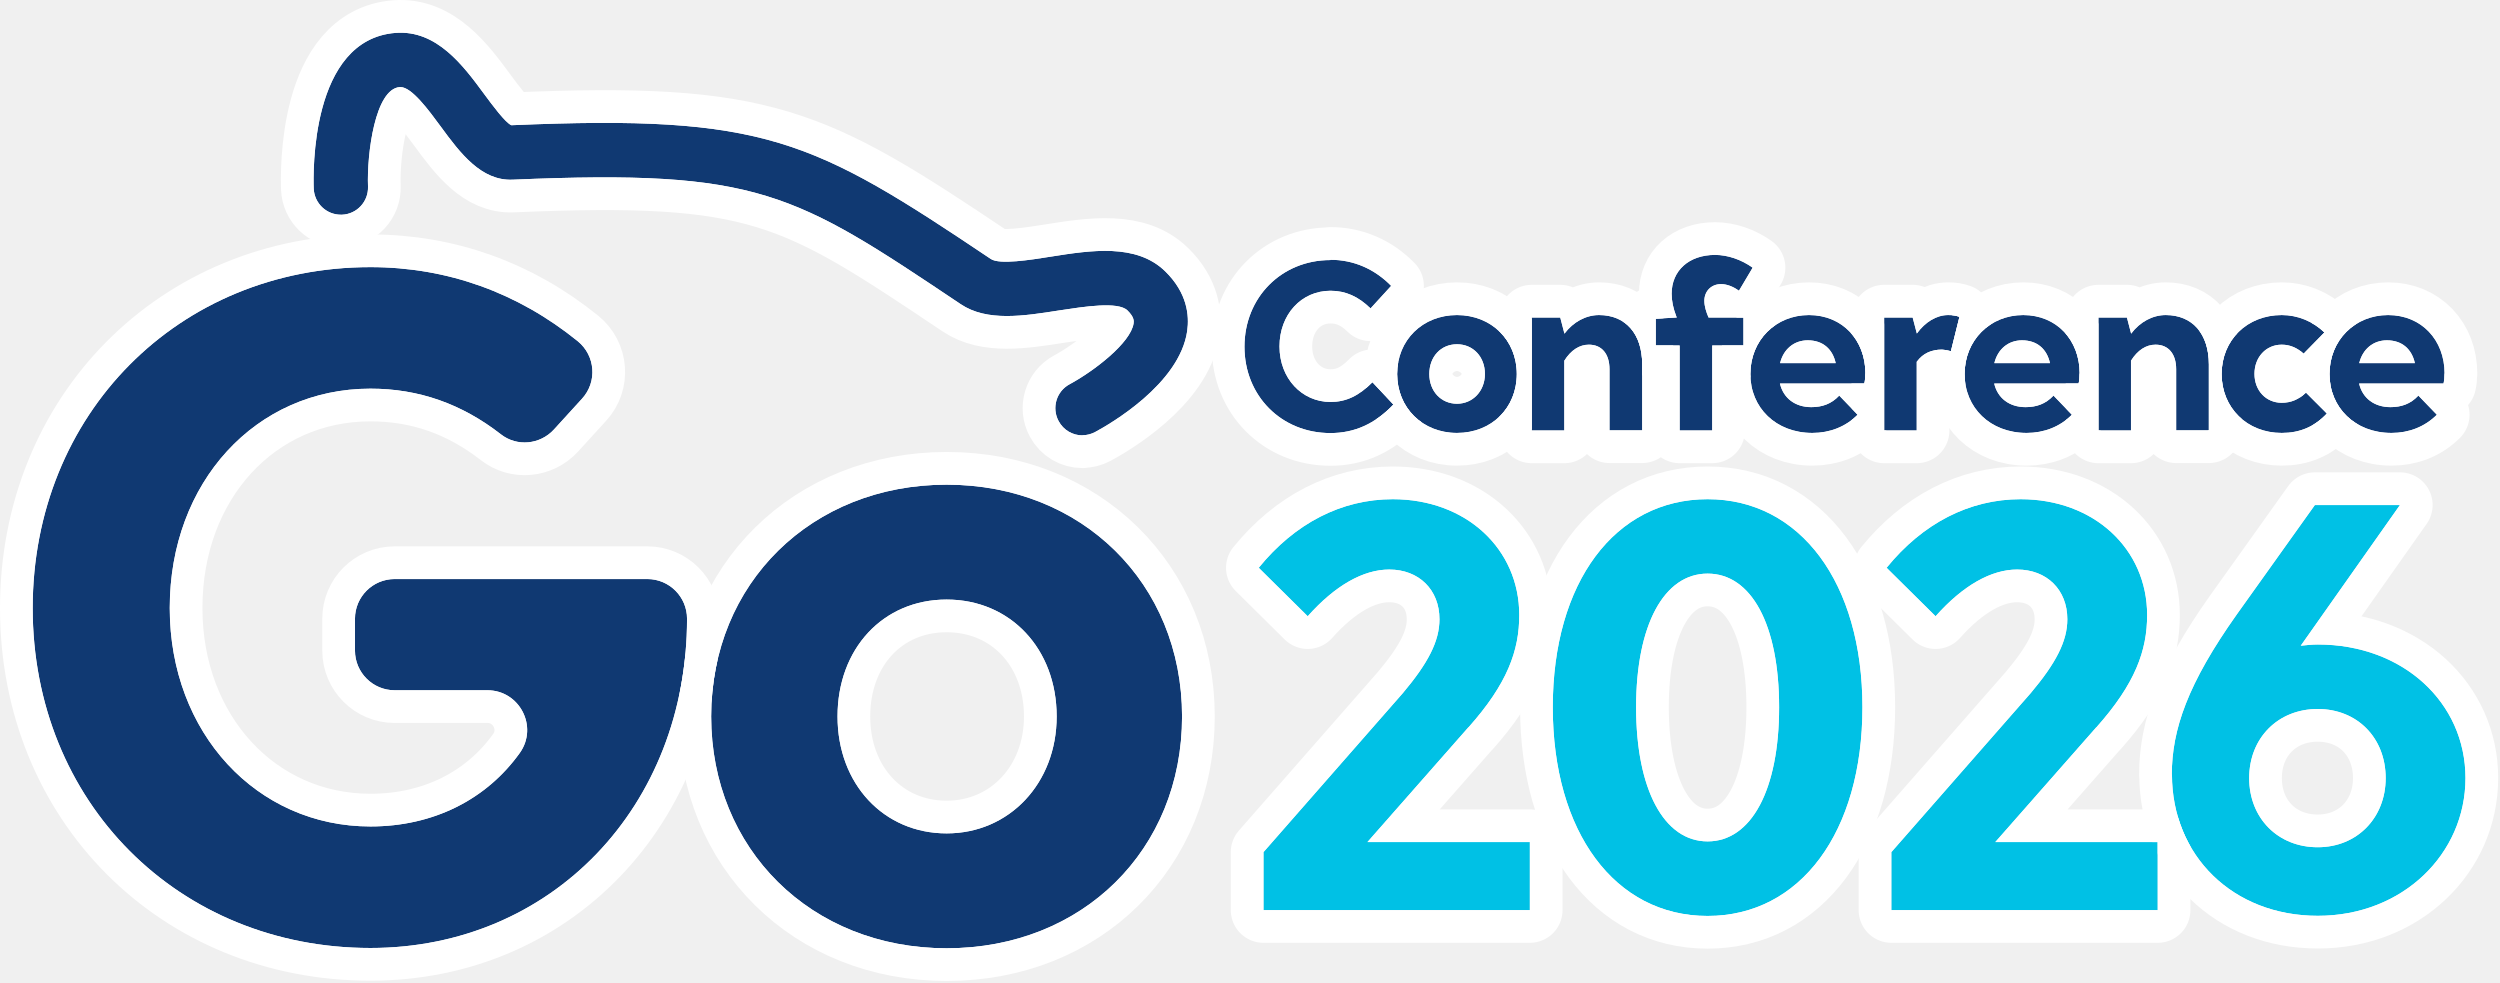
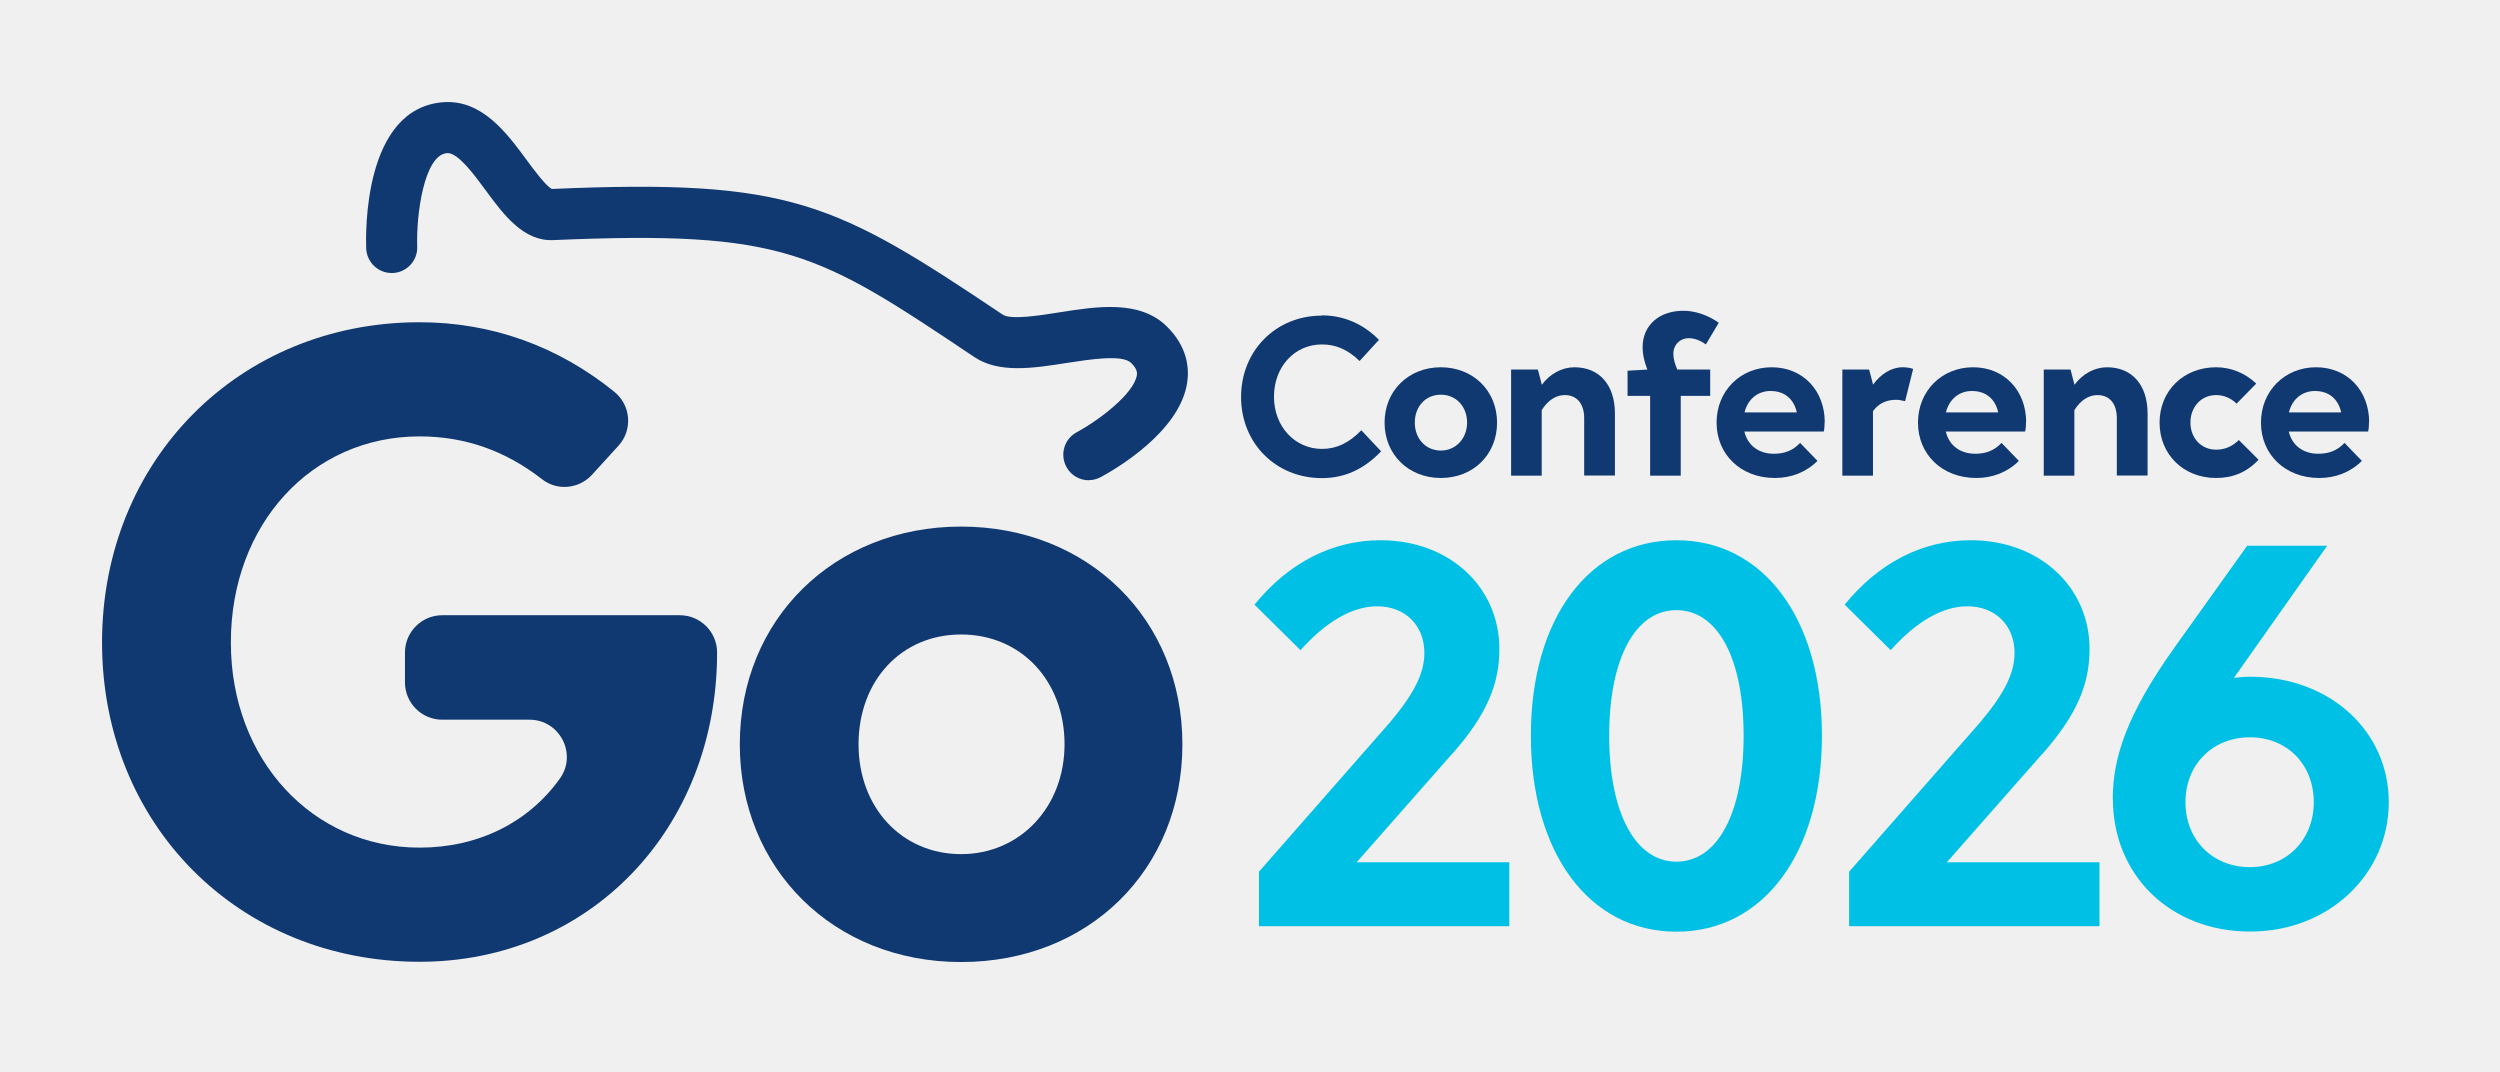
- <svg xmlns="http://www.w3.org/2000/svg" width="341" height="134" viewBox="0 0 341 134" fill="none">
-   <mask id="path-1-outside-1_3013_5440" maskUnits="userSpaceOnUse" x="-0.54" y="-0.54" width="342" height="135" fill="black">
-     <rect fill="white" x="-0.54" y="-0.54" width="342" height="135" />
-     <path d="M181.481 35.437C184.628 35.437 187.478 36.678 189.755 38.993L186.941 42.068C185.294 40.456 183.554 39.66 181.481 39.66C177.502 39.66 174.522 42.901 174.522 47.254C174.522 51.606 177.576 54.829 181.481 54.829C183.591 54.829 185.368 53.996 187.2 52.125L190.069 55.181C187.534 57.83 184.739 59.071 181.463 59.071C174.799 59.071 169.746 54.014 169.746 47.291C169.746 40.567 174.799 35.474 181.463 35.474L181.481 35.437Z" />
-     <path d="M190.569 51.014C190.569 46.383 194.049 42.975 198.732 42.975C203.414 42.975 206.894 46.383 206.894 51.014C206.894 55.644 203.451 59.052 198.732 59.052C194.012 59.052 190.569 55.607 190.569 51.014ZM202.544 51.014C202.544 48.661 200.934 46.957 198.732 46.957C196.529 46.957 194.956 48.661 194.956 51.014C194.956 53.366 196.566 55.07 198.732 55.07C200.897 55.07 202.544 53.329 202.544 51.014Z" />
-     <path d="M208.93 43.309H212.817L213.391 45.513C214.594 43.901 216.334 42.975 218.111 42.975C221.757 42.975 223.996 45.55 223.996 49.699V58.7H219.536V50.365C219.536 48.291 218.499 47.013 216.722 47.013C215.445 47.013 214.279 47.754 213.372 49.199V58.719H208.93V43.309Z" />
-     <path d="M225.81 43.475L228.716 43.309L228.642 43.142C228.235 42.068 228.013 41.067 228.013 40.067C228.013 36.918 230.364 34.77 233.936 34.77C235.639 34.77 237.508 35.4 239.063 36.511L237.193 39.66C236.416 39.086 235.528 38.752 234.75 38.752C233.418 38.752 232.474 39.715 232.474 41.03C232.474 41.771 232.714 42.531 233.047 43.309H237.823V47.124H233.547V58.719H229.105V47.124H225.829V43.475H225.81Z" />
-     <path d="M254.425 50.94C254.425 51.44 254.388 51.977 254.296 52.31H242.783C243.246 54.311 244.856 55.533 247.059 55.533C248.539 55.533 249.798 55.107 250.872 53.959L253.389 56.57C251.742 58.219 249.576 59.052 247.207 59.052C242.228 59.052 238.748 55.607 238.748 51.014C238.748 46.42 242.191 42.975 246.744 42.975C251.297 42.975 254.444 46.383 254.444 50.94H254.425ZM242.802 49.532H250.39C249.983 47.661 248.688 46.42 246.577 46.42C244.708 46.42 243.264 47.624 242.802 49.532Z" />
-     <path d="M261.459 45.494C262.569 43.957 264.106 42.975 265.734 42.975C266.345 42.975 266.808 43.049 267.271 43.216L266.105 47.902C265.605 47.772 265.161 47.698 264.79 47.698C263.476 47.698 262.31 48.161 261.44 49.347V58.719H256.998V43.309H260.885L261.459 45.494Z" />
-     <path d="M283.651 50.94C283.651 51.44 283.614 51.977 283.522 52.31H272.009C272.472 54.311 274.082 55.533 276.285 55.533C277.765 55.533 279.024 55.107 280.097 53.959L282.615 56.57C280.967 58.219 278.802 59.052 276.433 59.052C271.454 59.052 267.974 55.607 267.974 51.014C267.974 46.42 271.417 42.975 275.97 42.975C280.523 42.975 283.67 46.383 283.67 50.94H283.651ZM272.028 49.532H279.616C279.209 47.661 277.913 46.42 275.803 46.42C273.934 46.42 272.49 47.624 272.028 49.532Z" />
-     <path d="M286.224 43.309H290.111L290.685 45.513C291.888 43.901 293.628 42.975 295.404 42.975C299.051 42.975 301.29 45.55 301.29 49.699V58.7H296.83V50.365C296.83 48.291 295.793 47.013 294.016 47.013C292.739 47.013 291.573 47.754 290.666 49.199V58.719H286.224V43.309Z" />
-     <path d="M314.543 53.551L317.393 56.404C315.69 58.219 313.673 59.052 311.23 59.052C306.51 59.052 303.03 55.644 303.03 51.014C303.03 46.383 306.51 42.975 311.23 42.975C313.377 42.975 315.45 43.809 317.06 45.346L314.21 48.254C313.377 47.458 312.359 47.013 311.23 47.013C309.083 47.013 307.509 48.717 307.509 50.995C307.509 53.273 309.083 54.94 311.23 54.94C312.507 54.94 313.58 54.477 314.543 53.533V53.551Z" />
-     <path d="M333.422 50.94C333.422 51.44 333.385 51.977 333.293 52.31H321.78C322.243 54.311 323.853 55.533 326.056 55.533C327.536 55.533 328.795 55.107 329.868 53.959L332.386 56.57C330.738 58.219 328.573 59.052 326.204 59.052C321.225 59.052 317.745 55.607 317.745 51.014C317.745 46.42 321.188 42.975 325.741 42.975C330.294 42.975 333.441 46.383 333.441 50.94H333.422ZM321.798 49.532H329.387C328.98 47.661 327.684 46.42 325.574 46.42C323.705 46.42 322.261 47.624 321.798 49.532Z" />
-     <path d="M23.154 82.964C23.154 99.949 35 112.729 50.529 112.729C59.08 112.729 66.336 109.08 70.908 102.69C73.444 99.115 70.871 94.151 66.484 94.151H53.824C50.844 94.151 48.419 91.725 48.419 88.743V84.39C48.419 81.408 50.844 78.982 53.824 78.982H88.306C91.286 78.982 93.711 81.408 93.711 84.39C93.711 109.951 75.276 129.306 50.529 129.306C24.339 129.306 4.46 109.413 4.46 82.945C4.46 56.478 24.339 36.437 50.529 36.437C61.024 36.437 70.649 39.938 78.793 46.531C81.217 48.495 81.495 52.088 79.385 54.385L75.553 58.589C73.666 60.645 70.519 60.96 68.317 59.237C62.986 55.089 57.137 53.014 50.529 53.014C34.87 53.014 23.154 65.794 23.154 82.909V82.964Z" />
-     <path d="M97.006 97.726C97.006 79.556 110.702 66.109 129.119 66.109C147.535 66.109 161.232 79.537 161.232 97.726C161.232 115.915 147.665 129.343 129.119 129.343C110.573 129.343 97.006 115.766 97.006 97.726ZM144.13 97.726C144.13 88.502 137.818 81.779 129.119 81.779C120.42 81.779 114.238 88.502 114.238 97.726C114.238 106.95 120.549 113.674 129.119 113.674C137.689 113.674 144.13 106.82 144.13 97.726Z" />
-     <path d="M200.286 99.208L186.516 114.859H208.671V124.138H172.338V116.23L191.346 94.54C194.808 90.428 196.344 87.446 196.344 84.464C196.344 80.427 193.53 77.685 189.495 77.685C185.942 77.685 182.092 79.871 178.372 84.057L171.69 77.445C176.613 71.388 182.962 68.091 189.977 68.091C199.972 68.091 207.227 74.87 207.227 83.89C207.227 88.724 205.617 93.244 200.305 99.208H200.286Z" />
-     <path d="M254.037 96.467C254.037 113.488 245.578 124.935 232.918 124.935C220.258 124.935 211.799 113.488 211.799 96.467C211.799 79.445 220.258 68.091 232.918 68.091C245.578 68.091 254.037 79.537 254.037 96.467ZM223.164 96.467C223.164 107.672 226.958 114.766 232.918 114.766C238.878 114.766 242.672 107.746 242.672 96.467C242.672 85.187 238.878 78.241 232.918 78.241C226.958 78.241 223.164 85.261 223.164 96.467Z" />
-     <path d="M285.928 99.208L272.157 114.859H294.312V124.138H257.979V116.23L276.988 94.54C280.449 90.428 281.985 87.446 281.985 84.464C281.985 80.427 279.172 77.685 275.137 77.685C271.583 77.685 267.733 79.871 264.013 84.057L257.331 77.445C262.255 71.388 268.603 68.091 275.618 68.091C285.613 68.091 292.869 74.87 292.869 83.89C292.869 88.724 291.258 93.244 285.946 99.208H285.928Z" />
-     <path d="M296.237 105.653C296.237 99.523 298.403 93.244 305.103 83.798L315.746 68.887H327.351L313.821 88.076C314.543 88.002 315.357 87.909 316.153 87.909C327.758 87.909 336.291 95.818 336.291 106.135C336.291 116.452 327.758 124.916 316.153 124.916C304.548 124.916 296.256 116.693 296.256 105.653H296.237ZM325.408 106.135C325.408 100.653 321.539 96.707 316.135 96.707C310.73 96.707 306.788 100.653 306.788 106.135C306.788 111.618 310.73 115.563 316.135 115.563C321.539 115.563 325.408 111.525 325.408 106.135Z" />
-     <path d="M147.646 59.386C146.332 59.386 145.055 58.682 144.389 57.422C143.426 55.626 144.093 53.366 145.907 52.403C149.201 50.625 154.236 46.772 154.624 44.105C154.661 43.827 154.735 43.272 153.791 42.345C152.514 41.086 147.869 41.827 144.463 42.345C139.632 43.105 134.635 43.901 131.044 41.493C108.259 26.231 103.539 23.064 69.927 24.509C65.67 24.694 62.801 20.934 60.135 17.285C58.451 14.988 56.156 11.877 54.62 11.877C54.583 11.877 54.564 11.877 54.527 11.877C51.158 12.136 50.029 20.99 50.196 25.453C50.27 27.491 48.678 29.213 46.642 29.287C46.587 29.287 46.55 29.287 46.494 29.287C44.514 29.287 42.885 27.732 42.792 25.731C42.718 23.657 42.33 5.394 53.953 4.486C59.58 4.06 63.189 8.95 66.077 12.877C67.132 14.303 68.89 16.692 69.742 17.081C104.409 15.581 110.813 19.008 135.153 35.326C136.337 36.122 140.52 35.455 143.297 35.011C148.794 34.14 155.013 33.158 158.955 37.03C161.954 39.975 162.232 43.049 161.935 45.142C160.899 52.403 151.311 57.885 149.386 58.923C148.831 59.219 148.239 59.367 147.646 59.367V59.386Z" />
-   </mask>
-   <path d="M181.481 35.437C184.628 35.437 187.478 36.678 189.755 38.993L186.941 42.068C185.294 40.456 183.554 39.66 181.481 39.66C177.502 39.66 174.522 42.901 174.522 47.254C174.522 51.606 177.576 54.829 181.481 54.829C183.591 54.829 185.368 53.996 187.2 52.125L190.069 55.181C187.534 57.83 184.739 59.071 181.463 59.071C174.799 59.071 169.746 54.014 169.746 47.291C169.746 40.567 174.799 35.474 181.463 35.474L181.481 35.437Z" fill="#103972" />
-   <path d="M190.569 51.014C190.569 46.383 194.049 42.975 198.732 42.975C203.414 42.975 206.894 46.383 206.894 51.014C206.894 55.644 203.451 59.052 198.732 59.052C194.012 59.052 190.569 55.607 190.569 51.014ZM202.544 51.014C202.544 48.661 200.934 46.957 198.732 46.957C196.529 46.957 194.956 48.661 194.956 51.014C194.956 53.366 196.566 55.07 198.732 55.07C200.897 55.07 202.544 53.329 202.544 51.014Z" fill="#103972" />
-   <path d="M208.93 43.309H212.817L213.391 45.513C214.594 43.901 216.334 42.975 218.111 42.975C221.757 42.975 223.996 45.55 223.996 49.699V58.7H219.536V50.365C219.536 48.291 218.499 47.013 216.722 47.013C215.445 47.013 214.279 47.754 213.372 49.199V58.719H208.93V43.309Z" fill="#103972" />
-   <path d="M225.81 43.475L228.716 43.309L228.642 43.142C228.235 42.068 228.013 41.067 228.013 40.067C228.013 36.918 230.364 34.77 233.936 34.77C235.639 34.77 237.508 35.4 239.063 36.511L237.193 39.66C236.416 39.086 235.528 38.752 234.75 38.752C233.418 38.752 232.474 39.715 232.474 41.03C232.474 41.771 232.714 42.531 233.047 43.309H237.823V47.124H233.547V58.719H229.105V47.124H225.829V43.475H225.81Z" fill="#103972" />
-   <path d="M254.425 50.94C254.425 51.44 254.388 51.977 254.296 52.31H242.783C243.246 54.311 244.856 55.533 247.059 55.533C248.539 55.533 249.798 55.107 250.872 53.959L253.389 56.57C251.742 58.219 249.576 59.052 247.207 59.052C242.228 59.052 238.748 55.607 238.748 51.014C238.748 46.42 242.191 42.975 246.744 42.975C251.297 42.975 254.444 46.383 254.444 50.94H254.425ZM242.802 49.532H250.39C249.983 47.661 248.688 46.42 246.577 46.42C244.708 46.42 243.264 47.624 242.802 49.532Z" fill="#103972" />
-   <path d="M261.459 45.494C262.569 43.957 264.106 42.975 265.734 42.975C266.345 42.975 266.808 43.049 267.271 43.216L266.105 47.902C265.605 47.772 265.161 47.698 264.79 47.698C263.476 47.698 262.31 48.161 261.44 49.347V58.719H256.998V43.309H260.885L261.459 45.494Z" fill="#103972" />
-   <path d="M283.651 50.94C283.651 51.44 283.614 51.977 283.522 52.31H272.009C272.472 54.311 274.082 55.533 276.285 55.533C277.765 55.533 279.024 55.107 280.097 53.959L282.615 56.57C280.967 58.219 278.802 59.052 276.433 59.052C271.454 59.052 267.974 55.607 267.974 51.014C267.974 46.42 271.417 42.975 275.97 42.975C280.523 42.975 283.67 46.383 283.67 50.94H283.651ZM272.028 49.532H279.616C279.209 47.661 277.913 46.42 275.803 46.42C273.934 46.42 272.49 47.624 272.028 49.532Z" fill="#103972" />
-   <path d="M286.224 43.309H290.111L290.685 45.513C291.888 43.901 293.628 42.975 295.404 42.975C299.051 42.975 301.29 45.55 301.29 49.699V58.7H296.83V50.365C296.83 48.291 295.793 47.013 294.016 47.013C292.739 47.013 291.573 47.754 290.666 49.199V58.719H286.224V43.309Z" fill="#103972" />
-   <path d="M314.543 53.551L317.393 56.404C315.69 58.219 313.673 59.052 311.23 59.052C306.51 59.052 303.03 55.644 303.03 51.014C303.03 46.383 306.51 42.975 311.23 42.975C313.377 42.975 315.45 43.809 317.06 45.346L314.21 48.254C313.377 47.458 312.359 47.013 311.23 47.013C309.083 47.013 307.509 48.717 307.509 50.995C307.509 53.273 309.083 54.94 311.23 54.94C312.507 54.94 313.58 54.477 314.543 53.533V53.551Z" fill="#103972" />
-   <path d="M333.422 50.94C333.422 51.44 333.385 51.977 333.293 52.31H321.78C322.243 54.311 323.853 55.533 326.056 55.533C327.536 55.533 328.795 55.107 329.868 53.959L332.386 56.57C330.738 58.219 328.573 59.052 326.204 59.052C321.225 59.052 317.745 55.607 317.745 51.014C317.745 46.42 321.188 42.975 325.741 42.975C330.294 42.975 333.441 46.383 333.441 50.94H333.422ZM321.798 49.532H329.387C328.98 47.661 327.684 46.42 325.574 46.42C323.705 46.42 322.261 47.624 321.798 49.532Z" fill="#103972" />
-   <path d="M23.154 82.964C23.154 99.949 35 112.729 50.529 112.729C59.08 112.729 66.336 109.08 70.908 102.69C73.444 99.115 70.871 94.151 66.484 94.151H53.824C50.844 94.151 48.419 91.725 48.419 88.743V84.39C48.419 81.408 50.844 78.982 53.824 78.982H88.306C91.286 78.982 93.711 81.408 93.711 84.39C93.711 109.951 75.276 129.306 50.529 129.306C24.339 129.306 4.46 109.413 4.46 82.945C4.46 56.478 24.339 36.437 50.529 36.437C61.024 36.437 70.649 39.938 78.793 46.531C81.217 48.495 81.495 52.088 79.385 54.385L75.553 58.589C73.666 60.645 70.519 60.96 68.317 59.237C62.986 55.089 57.137 53.014 50.529 53.014C34.87 53.014 23.154 65.794 23.154 82.909V82.964Z" fill="#103972" />
-   <path d="M97.006 97.726C97.006 79.556 110.702 66.109 129.119 66.109C147.535 66.109 161.232 79.537 161.232 97.726C161.232 115.915 147.665 129.343 129.119 129.343C110.573 129.343 97.006 115.766 97.006 97.726ZM144.13 97.726C144.13 88.502 137.818 81.779 129.119 81.779C120.42 81.779 114.238 88.502 114.238 97.726C114.238 106.95 120.549 113.674 129.119 113.674C137.689 113.674 144.13 106.82 144.13 97.726Z" fill="#103972" />
-   <path d="M200.286 99.208L186.516 114.859H208.671V124.138H172.338V116.23L191.346 94.54C194.808 90.428 196.344 87.446 196.344 84.464C196.344 80.427 193.53 77.685 189.495 77.685C185.942 77.685 182.092 79.871 178.372 84.057L171.69 77.445C176.613 71.388 182.962 68.091 189.977 68.091C199.972 68.091 207.227 74.87 207.227 83.89C207.227 88.724 205.617 93.244 200.305 99.208H200.286Z" fill="#00C1E5" />
-   <path d="M254.037 96.467C254.037 113.488 245.578 124.935 232.918 124.935C220.258 124.935 211.799 113.488 211.799 96.467C211.799 79.445 220.258 68.091 232.918 68.091C245.578 68.091 254.037 79.537 254.037 96.467ZM223.164 96.467C223.164 107.672 226.958 114.766 232.918 114.766C238.878 114.766 242.672 107.746 242.672 96.467C242.672 85.187 238.878 78.241 232.918 78.241C226.958 78.241 223.164 85.261 223.164 96.467Z" fill="#00C1E5" />
-   <path d="M285.928 99.208L272.157 114.859H294.312V124.138H257.979V116.23L276.988 94.54C280.449 90.428 281.985 87.446 281.985 84.464C281.985 80.427 279.172 77.685 275.137 77.685C271.583 77.685 267.733 79.871 264.013 84.057L257.331 77.445C262.255 71.388 268.603 68.091 275.618 68.091C285.613 68.091 292.869 74.87 292.869 83.89C292.869 88.724 291.258 93.244 285.946 99.208H285.928Z" fill="#00C1E5" />
-   <path d="M296.237 105.653C296.237 99.523 298.403 93.244 305.103 83.798L315.746 68.887H327.351L313.821 88.076C314.543 88.002 315.357 87.909 316.153 87.909C327.758 87.909 336.291 95.818 336.291 106.135C336.291 116.452 327.758 124.916 316.153 124.916C304.548 124.916 296.256 116.693 296.256 105.653H296.237ZM325.408 106.135C325.408 100.653 321.539 96.707 316.135 96.707C310.73 96.707 306.788 100.653 306.788 106.135C306.788 111.618 310.73 115.563 316.135 115.563C321.539 115.563 325.408 111.525 325.408 106.135Z" fill="#00C1E5" />
-   <path d="M147.646 59.386C146.332 59.386 145.055 58.682 144.389 57.422C143.426 55.626 144.093 53.366 145.907 52.403C149.201 50.625 154.236 46.772 154.624 44.105C154.661 43.827 154.735 43.272 153.791 42.345C152.514 41.086 147.869 41.827 144.463 42.345C139.632 43.105 134.635 43.901 131.044 41.493C108.259 26.231 103.539 23.064 69.927 24.509C65.67 24.694 62.801 20.934 60.135 17.285C58.451 14.988 56.156 11.877 54.62 11.877C54.583 11.877 54.564 11.877 54.527 11.877C51.158 12.136 50.029 20.99 50.196 25.453C50.27 27.491 48.678 29.213 46.642 29.287C46.587 29.287 46.55 29.287 46.494 29.287C44.514 29.287 42.885 27.732 42.792 25.731C42.718 23.657 42.33 5.394 53.953 4.486C59.58 4.06 63.189 8.95 66.077 12.877C67.132 14.303 68.89 16.692 69.742 17.081C104.409 15.581 110.813 19.008 135.153 35.326C136.337 36.122 140.52 35.455 143.297 35.011C148.794 34.14 155.013 33.158 158.955 37.03C161.954 39.975 162.232 43.049 161.935 45.142C160.899 52.403 151.311 57.885 149.386 58.923C148.831 59.219 148.239 59.367 147.646 59.367V59.386Z" fill="#103972" />
-   <path d="M181.481 35.437C184.628 35.437 187.478 36.678 189.755 38.993L186.941 42.068C185.294 40.456 183.554 39.66 181.481 39.66C177.502 39.66 174.522 42.901 174.522 47.254C174.522 51.606 177.576 54.829 181.481 54.829C183.591 54.829 185.368 53.996 187.2 52.125L190.069 55.181C187.534 57.83 184.739 59.071 181.463 59.071C174.799 59.071 169.746 54.014 169.746 47.291C169.746 40.567 174.799 35.474 181.463 35.474L181.481 35.437Z" stroke="white" stroke-width="8.92" stroke-linejoin="round" mask="url(#path-1-outside-1_3013_5440)" />
-   <path d="M190.569 51.014C190.569 46.383 194.049 42.975 198.732 42.975C203.414 42.975 206.894 46.383 206.894 51.014C206.894 55.644 203.451 59.052 198.732 59.052C194.012 59.052 190.569 55.607 190.569 51.014ZM202.544 51.014C202.544 48.661 200.934 46.957 198.732 46.957C196.529 46.957 194.956 48.661 194.956 51.014C194.956 53.366 196.566 55.07 198.732 55.07C200.897 55.07 202.544 53.329 202.544 51.014Z" stroke="white" stroke-width="8.92" stroke-linejoin="round" mask="url(#path-1-outside-1_3013_5440)" />
-   <path d="M208.93 43.309H212.817L213.391 45.513C214.594 43.901 216.334 42.975 218.111 42.975C221.757 42.975 223.996 45.55 223.996 49.699V58.7H219.536V50.365C219.536 48.291 218.499 47.013 216.722 47.013C215.445 47.013 214.279 47.754 213.372 49.199V58.719H208.93V43.309Z" stroke="white" stroke-width="8.92" stroke-linejoin="round" mask="url(#path-1-outside-1_3013_5440)" />
-   <path d="M225.81 43.475L228.716 43.309L228.642 43.142C228.235 42.068 228.013 41.067 228.013 40.067C228.013 36.918 230.364 34.77 233.936 34.77C235.639 34.77 237.508 35.4 239.063 36.511L237.193 39.66C236.416 39.086 235.528 38.752 234.75 38.752C233.418 38.752 232.474 39.715 232.474 41.03C232.474 41.771 232.714 42.531 233.047 43.309H237.823V47.124H233.547V58.719H229.105V47.124H225.829V43.475H225.81Z" stroke="white" stroke-width="8.92" stroke-linejoin="round" mask="url(#path-1-outside-1_3013_5440)" />
-   <path d="M254.425 50.94C254.425 51.44 254.388 51.977 254.296 52.31H242.783C243.246 54.311 244.856 55.533 247.059 55.533C248.539 55.533 249.798 55.107 250.872 53.959L253.389 56.57C251.742 58.219 249.576 59.052 247.207 59.052C242.228 59.052 238.748 55.607 238.748 51.014C238.748 46.42 242.191 42.975 246.744 42.975C251.297 42.975 254.444 46.383 254.444 50.94H254.425ZM242.802 49.532H250.39C249.983 47.661 248.688 46.42 246.577 46.42C244.708 46.42 243.264 47.624 242.802 49.532Z" stroke="white" stroke-width="8.92" stroke-linejoin="round" mask="url(#path-1-outside-1_3013_5440)" />
-   <path d="M261.459 45.494C262.569 43.957 264.106 42.975 265.734 42.975C266.345 42.975 266.808 43.049 267.271 43.216L266.105 47.902C265.605 47.772 265.161 47.698 264.79 47.698C263.476 47.698 262.31 48.161 261.44 49.347V58.719H256.998V43.309H260.885L261.459 45.494Z" stroke="white" stroke-width="8.92" stroke-linejoin="round" mask="url(#path-1-outside-1_3013_5440)" />
-   <path d="M283.651 50.94C283.651 51.44 283.614 51.977 283.522 52.31H272.009C272.472 54.311 274.082 55.533 276.285 55.533C277.765 55.533 279.024 55.107 280.097 53.959L282.615 56.57C280.967 58.219 278.802 59.052 276.433 59.052C271.454 59.052 267.974 55.607 267.974 51.014C267.974 46.42 271.417 42.975 275.97 42.975C280.523 42.975 283.67 46.383 283.67 50.94H283.651ZM272.028 49.532H279.616C279.209 47.661 277.913 46.42 275.803 46.42C273.934 46.42 272.49 47.624 272.028 49.532Z" stroke="white" stroke-width="8.92" stroke-linejoin="round" mask="url(#path-1-outside-1_3013_5440)" />
-   <path d="M286.224 43.309H290.111L290.685 45.513C291.888 43.901 293.628 42.975 295.404 42.975C299.051 42.975 301.29 45.55 301.29 49.699V58.7H296.83V50.365C296.83 48.291 295.793 47.013 294.016 47.013C292.739 47.013 291.573 47.754 290.666 49.199V58.719H286.224V43.309Z" stroke="white" stroke-width="8.92" stroke-linejoin="round" mask="url(#path-1-outside-1_3013_5440)" />
-   <path d="M314.543 53.551L317.393 56.404C315.69 58.219 313.673 59.052 311.23 59.052C306.51 59.052 303.03 55.644 303.03 51.014C303.03 46.383 306.51 42.975 311.23 42.975C313.377 42.975 315.45 43.809 317.06 45.346L314.21 48.254C313.377 47.458 312.359 47.013 311.23 47.013C309.083 47.013 307.509 48.717 307.509 50.995C307.509 53.273 309.083 54.94 311.23 54.94C312.507 54.94 313.58 54.477 314.543 53.533V53.551Z" stroke="white" stroke-width="8.92" stroke-linejoin="round" mask="url(#path-1-outside-1_3013_5440)" />
-   <path d="M333.422 50.94C333.422 51.44 333.385 51.977 333.293 52.31H321.78C322.243 54.311 323.853 55.533 326.056 55.533C327.536 55.533 328.795 55.107 329.868 53.959L332.386 56.57C330.738 58.219 328.573 59.052 326.204 59.052C321.225 59.052 317.745 55.607 317.745 51.014C317.745 46.42 321.188 42.975 325.741 42.975C330.294 42.975 333.441 46.383 333.441 50.94H333.422ZM321.798 49.532H329.387C328.98 47.661 327.684 46.42 325.574 46.42C323.705 46.42 322.261 47.624 321.798 49.532Z" stroke="white" stroke-width="8.92" stroke-linejoin="round" mask="url(#path-1-outside-1_3013_5440)" />
-   <path d="M23.154 82.964C23.154 99.949 35 112.729 50.529 112.729C59.08 112.729 66.336 109.08 70.908 102.69C73.444 99.115 70.871 94.151 66.484 94.151H53.824C50.844 94.151 48.419 91.725 48.419 88.743V84.39C48.419 81.408 50.844 78.982 53.824 78.982H88.306C91.286 78.982 93.711 81.408 93.711 84.39C93.711 109.951 75.276 129.306 50.529 129.306C24.339 129.306 4.46 109.413 4.46 82.945C4.46 56.478 24.339 36.437 50.529 36.437C61.024 36.437 70.649 39.938 78.793 46.531C81.217 48.495 81.495 52.088 79.385 54.385L75.553 58.589C73.666 60.645 70.519 60.96 68.317 59.237C62.986 55.089 57.137 53.014 50.529 53.014C34.87 53.014 23.154 65.794 23.154 82.909V82.964Z" stroke="white" stroke-width="8.92" stroke-linejoin="round" mask="url(#path-1-outside-1_3013_5440)" />
-   <path d="M97.006 97.726C97.006 79.556 110.702 66.109 129.119 66.109C147.535 66.109 161.232 79.537 161.232 97.726C161.232 115.915 147.665 129.343 129.119 129.343C110.573 129.343 97.006 115.766 97.006 97.726ZM144.13 97.726C144.13 88.502 137.818 81.779 129.119 81.779C120.42 81.779 114.238 88.502 114.238 97.726C114.238 106.95 120.549 113.674 129.119 113.674C137.689 113.674 144.13 106.82 144.13 97.726Z" stroke="white" stroke-width="8.92" stroke-linejoin="round" mask="url(#path-1-outside-1_3013_5440)" />
-   <path d="M200.286 99.208L186.516 114.859H208.671V124.138H172.338V116.23L191.346 94.54C194.808 90.428 196.344 87.446 196.344 84.464C196.344 80.427 193.53 77.685 189.495 77.685C185.942 77.685 182.092 79.871 178.372 84.057L171.69 77.445C176.613 71.388 182.962 68.091 189.977 68.091C199.972 68.091 207.227 74.87 207.227 83.89C207.227 88.724 205.617 93.244 200.305 99.208H200.286Z" stroke="white" stroke-width="8.92" stroke-linejoin="round" mask="url(#path-1-outside-1_3013_5440)" />
-   <path d="M254.037 96.467C254.037 113.488 245.578 124.935 232.918 124.935C220.258 124.935 211.799 113.488 211.799 96.467C211.799 79.445 220.258 68.091 232.918 68.091C245.578 68.091 254.037 79.537 254.037 96.467ZM223.164 96.467C223.164 107.672 226.958 114.766 232.918 114.766C238.878 114.766 242.672 107.746 242.672 96.467C242.672 85.187 238.878 78.241 232.918 78.241C226.958 78.241 223.164 85.261 223.164 96.467Z" stroke="white" stroke-width="8.92" stroke-linejoin="round" mask="url(#path-1-outside-1_3013_5440)" />
-   <path d="M285.928 99.208L272.157 114.859H294.312V124.138H257.979V116.23L276.988 94.54C280.449 90.428 281.985 87.446 281.985 84.464C281.985 80.427 279.172 77.685 275.137 77.685C271.583 77.685 267.733 79.871 264.013 84.057L257.331 77.445C262.255 71.388 268.603 68.091 275.618 68.091C285.613 68.091 292.869 74.87 292.869 83.89C292.869 88.724 291.258 93.244 285.946 99.208H285.928Z" stroke="white" stroke-width="8.92" stroke-linejoin="round" mask="url(#path-1-outside-1_3013_5440)" />
-   <path d="M296.237 105.653C296.237 99.523 298.403 93.244 305.103 83.798L315.746 68.887H327.351L313.821 88.076C314.543 88.002 315.357 87.909 316.153 87.909C327.758 87.909 336.291 95.818 336.291 106.135C336.291 116.452 327.758 124.916 316.153 124.916C304.548 124.916 296.256 116.693 296.256 105.653H296.237ZM325.408 106.135C325.408 100.653 321.539 96.707 316.135 96.707C310.73 96.707 306.788 100.653 306.788 106.135C306.788 111.618 310.73 115.563 316.135 115.563C321.539 115.563 325.408 111.525 325.408 106.135Z" stroke="white" stroke-width="8.92" stroke-linejoin="round" mask="url(#path-1-outside-1_3013_5440)" />
-   <path d="M147.646 59.386C146.332 59.386 145.055 58.682 144.389 57.422C143.426 55.626 144.093 53.366 145.907 52.403C149.201 50.625 154.236 46.772 154.624 44.105C154.661 43.827 154.735 43.272 153.791 42.345C152.514 41.086 147.869 41.827 144.463 42.345C139.632 43.105 134.635 43.901 131.044 41.493C108.259 26.231 103.539 23.064 69.927 24.509C65.67 24.694 62.801 20.934 60.135 17.285C58.451 14.988 56.156 11.877 54.62 11.877C54.583 11.877 54.564 11.877 54.527 11.877C51.158 12.136 50.029 20.99 50.196 25.453C50.27 27.491 48.678 29.213 46.642 29.287C46.587 29.287 46.55 29.287 46.494 29.287C44.514 29.287 42.885 27.732 42.792 25.731C42.718 23.657 42.33 5.394 53.953 4.486C59.58 4.06 63.189 8.95 66.077 12.877C67.132 14.303 68.89 16.692 69.742 17.081C104.409 15.581 110.813 19.008 135.153 35.326C136.337 36.122 140.52 35.455 143.297 35.011C148.794 34.14 155.013 33.158 158.955 37.03C161.954 39.975 162.232 43.049 161.935 45.142C160.899 52.403 151.311 57.885 149.386 58.923C148.831 59.219 148.239 59.367 147.646 59.367V59.386Z" stroke="white" stroke-width="8.92" stroke-linejoin="round" mask="url(#path-1-outside-1_3013_5440)" />
+ <svg xmlns="http://www.w3.org/2000/svg" width="196" height="84" viewBox="0 0 196 84" fill="none">
+   <path d="M103.64 24.724C105.34 24.724 106.88 25.394 108.11 26.644L106.59 28.304C105.7 27.434 104.76 27.004 103.64 27.004C101.49 27.004 99.88 28.754 99.88 31.104C99.88 33.454 101.53 35.194 103.64 35.194C104.78 35.194 105.74 34.744 106.73 33.734L108.28 35.384C106.91 36.814 105.4 37.484 103.63 37.484C100.03 37.484 97.3 34.754 97.3 31.124C97.3 27.494 100.03 24.744 103.63 24.744L103.64 24.724Z" fill="#103972" />
+   <path d="M108.55 33.134C108.55 30.634 110.43 28.794 112.96 28.794C115.49 28.794 117.37 30.634 117.37 33.134C117.37 35.634 115.51 37.474 112.96 37.474C110.41 37.474 108.55 35.614 108.55 33.134ZM115.02 33.134C115.02 31.864 114.15 30.944 112.96 30.944C111.77 30.944 110.92 31.864 110.92 33.134C110.92 34.404 111.79 35.324 112.96 35.324C114.13 35.324 115.02 34.384 115.02 33.134Z" fill="#103972" />
+   <path d="M118.47 28.974H120.57L120.88 30.164C121.53 29.294 122.47 28.794 123.43 28.794C125.4 28.794 126.61 30.184 126.61 32.424V37.284H124.2V32.784C124.2 31.664 123.64 30.974 122.68 30.974C121.99 30.974 121.36 31.374 120.87 32.154V37.294H118.47V28.974Z" fill="#103972" />
+   <path d="M127.59 29.064L129.16 28.974L129.12 28.884C128.9 28.304 128.78 27.764 128.78 27.224C128.78 25.524 130.05 24.364 131.98 24.364C132.9 24.364 133.91 24.704 134.75 25.304L133.74 27.004C133.32 26.694 132.84 26.514 132.42 26.514C131.7 26.514 131.19 27.034 131.19 27.744C131.19 28.144 131.32 28.554 131.5 28.974H134.08V31.034H131.77V37.294H129.37V31.034H127.6V29.064H127.59Z" fill="#103972" />
+   <path d="M143.05 33.094C143.05 33.364 143.03 33.654 142.98 33.834H136.76C137.01 34.914 137.88 35.574 139.07 35.574C139.87 35.574 140.55 35.344 141.13 34.724L142.49 36.134C141.6 37.024 140.43 37.474 139.15 37.474C136.46 37.474 134.58 35.614 134.58 33.134C134.58 30.654 136.44 28.794 138.9 28.794C141.36 28.794 143.06 30.634 143.06 33.094H143.05ZM136.77 32.334H140.87C140.65 31.324 139.95 30.654 138.81 30.654C137.8 30.654 137.02 31.304 136.77 32.334Z" fill="#103972" />
+   <path d="M146.85 30.154C147.45 29.324 148.28 28.794 149.16 28.794C149.49 28.794 149.74 28.834 149.99 28.924L149.36 31.454C149.09 31.384 148.85 31.344 148.65 31.344C147.94 31.344 147.31 31.594 146.84 32.234V37.294H144.44V28.974H146.54L146.85 30.154Z" fill="#103972" />
+   <path d="M158.84 33.094C158.84 33.364 158.82 33.654 158.77 33.834H152.55C152.8 34.914 153.67 35.574 154.86 35.574C155.66 35.574 156.34 35.344 156.92 34.724L158.28 36.134C157.39 37.024 156.22 37.474 154.94 37.474C152.25 37.474 150.37 35.614 150.37 33.134C150.37 30.654 152.23 28.794 154.69 28.794C157.15 28.794 158.85 30.634 158.85 33.094H158.84ZM152.56 32.334H156.66C156.44 31.324 155.74 30.654 154.6 30.654C153.59 30.654 152.81 31.304 152.56 32.334Z" fill="#103972" />
+   <path d="M160.23 28.974H162.33L162.64 30.164C163.29 29.294 164.23 28.794 165.19 28.794C167.16 28.794 168.37 30.184 168.37 32.424V37.284H165.96V32.784C165.96 31.664 165.4 30.974 164.44 30.974C163.75 30.974 163.12 31.374 162.63 32.154V37.294H160.23V28.974Z" fill="#103972" />
+   <path d="M175.53 34.504L177.07 36.044C176.15 37.024 175.06 37.474 173.74 37.474C171.19 37.474 169.31 35.634 169.31 33.134C169.31 30.634 171.19 28.794 173.74 28.794C174.9 28.794 176.02 29.244 176.89 30.074L175.35 31.644C174.9 31.214 174.35 30.974 173.74 30.974C172.58 30.974 171.73 31.894 171.73 33.124C171.73 34.354 172.58 35.254 173.74 35.254C174.43 35.254 175.01 35.004 175.53 34.494V34.504Z" fill="#103972" />
+   <path d="M185.73 33.094C185.73 33.364 185.71 33.654 185.66 33.834H179.44C179.69 34.914 180.56 35.574 181.75 35.574C182.55 35.574 183.23 35.344 183.81 34.724L185.17 36.134C184.28 37.024 183.11 37.474 181.83 37.474C179.14 37.474 177.26 35.614 177.26 33.134C177.26 30.654 179.12 28.794 181.58 28.794C184.04 28.794 185.74 30.634 185.74 33.094H185.73ZM179.45 32.334H183.55C183.33 31.324 182.63 30.654 181.49 30.654C180.48 30.654 179.7 31.304 179.45 32.334Z" fill="#103972" />
+   <path d="M18.1 50.384C18.1 59.554 24.5 66.454 32.89 66.454C37.51 66.454 41.43 64.484 43.9 61.034C45.27 59.104 43.88 56.424 41.51 56.424H34.67C33.06 56.424 31.75 55.114 31.75 53.504V51.154C31.75 49.544 33.06 48.234 34.67 48.234H53.3C54.91 48.234 56.22 49.544 56.22 51.154C56.22 64.954 46.26 75.404 32.89 75.404C18.74 75.404 8 64.664 8 50.374C8 36.084 18.74 25.264 32.89 25.264C38.56 25.264 43.76 27.154 48.16 30.714C49.47 31.774 49.62 33.714 48.48 34.954L46.41 37.224C45.39 38.334 43.69 38.504 42.5 37.574C39.62 35.334 36.46 34.214 32.89 34.214C24.43 34.214 18.1 41.114 18.1 50.354V50.384Z" fill="#103972" />
+   <path d="M58 58.354C58 48.544 65.4 41.284 75.35 41.284C85.3 41.284 92.7 48.534 92.7 58.354C92.7 68.174 85.37 75.424 75.35 75.424C65.33 75.424 58 68.094 58 58.354ZM83.46 58.354C83.46 53.374 80.05 49.744 75.35 49.744C70.65 49.744 67.31 53.374 67.31 58.354C67.31 63.334 70.72 66.964 75.35 66.964C79.98 66.964 83.46 63.264 83.46 58.354Z" fill="#103972" />
+   <path d="M113.8 59.154L106.36 67.604H118.33V72.614H98.7V68.344L108.97 56.634C110.84 54.414 111.67 52.804 111.67 51.194C111.67 49.014 110.15 47.534 107.97 47.534C106.05 47.534 103.97 48.714 101.96 50.974L98.35 47.404C101.01 44.134 104.44 42.354 108.23 42.354C113.63 42.354 117.55 46.014 117.55 50.884C117.55 53.494 116.68 55.934 113.81 59.154H113.8Z" fill="#00C1E5" />
+   <path d="M142.84 57.674C142.84 66.864 138.27 73.044 131.43 73.044C124.59 73.044 120.02 66.864 120.02 57.674C120.02 48.484 124.59 42.354 131.43 42.354C138.27 42.354 142.84 48.534 142.84 57.674ZM126.16 57.674C126.16 63.724 128.21 67.554 131.43 67.554C134.65 67.554 136.7 63.764 136.7 57.674C136.7 51.584 134.65 47.834 131.43 47.834C128.21 47.834 126.16 51.624 126.16 57.674Z" fill="#00C1E5" />
+   <path d="M160.07 59.154L152.63 67.604H164.6V72.614H144.97V68.344L155.24 56.634C157.11 54.414 157.94 52.804 157.94 51.194C157.94 49.014 156.42 47.534 154.24 47.534C152.32 47.534 150.24 48.714 148.23 50.974L144.62 47.404C147.28 44.134 150.71 42.354 154.5 42.354C159.9 42.354 163.82 46.014 163.82 50.884C163.82 53.494 162.95 55.934 160.08 59.154H160.07Z" fill="#00C1E5" />
+   <path d="M165.64 62.634C165.64 59.324 166.81 55.934 170.43 50.834L176.18 42.784H182.45L175.14 53.144C175.53 53.104 175.97 53.054 176.4 53.054C182.67 53.054 187.28 57.324 187.28 62.894C187.28 68.464 182.67 73.034 176.4 73.034C170.13 73.034 165.65 68.594 165.65 62.634H165.64ZM181.4 62.894C181.4 59.934 179.31 57.804 176.39 57.804C173.47 57.804 171.34 59.934 171.34 62.894C171.34 65.854 173.47 67.984 176.39 67.984C179.31 67.984 181.4 65.804 181.4 62.894Z" fill="#00C1E5" />
+   <path d="M85.36 37.654C84.65 37.654 83.96 37.274 83.6 36.594C83.08 35.624 83.44 34.404 84.42 33.884C86.2 32.924 88.92 30.844 89.13 29.404C89.15 29.254 89.19 28.954 88.68 28.454C87.99 27.774 85.48 28.174 83.64 28.454C81.03 28.864 78.33 29.294 76.39 27.994C64.08 19.754 61.53 18.044 43.37 18.824C41.07 18.924 39.52 16.894 38.08 14.924C37.17 13.684 35.93 12.004 35.1 12.004C35.08 12.004 35.07 12.004 35.05 12.004C33.23 12.144 32.62 16.924 32.71 19.334C32.75 20.434 31.89 21.364 30.79 21.404C30.76 21.404 30.74 21.404 30.71 21.404C29.64 21.404 28.76 20.564 28.71 19.484C28.67 18.364 28.46 8.504 34.74 8.014C37.78 7.784 39.73 10.424 41.29 12.544C41.86 13.314 42.81 14.604 43.27 14.814C62 14.004 65.46 15.854 78.61 24.664C79.25 25.094 81.51 24.734 83.01 24.494C85.98 24.024 89.34 23.494 91.47 25.584C93.09 27.174 93.24 28.834 93.08 29.964C92.52 33.884 87.34 36.844 86.3 37.404C86 37.564 85.68 37.644 85.36 37.644V37.654Z" fill="#103972" />
</svg>
